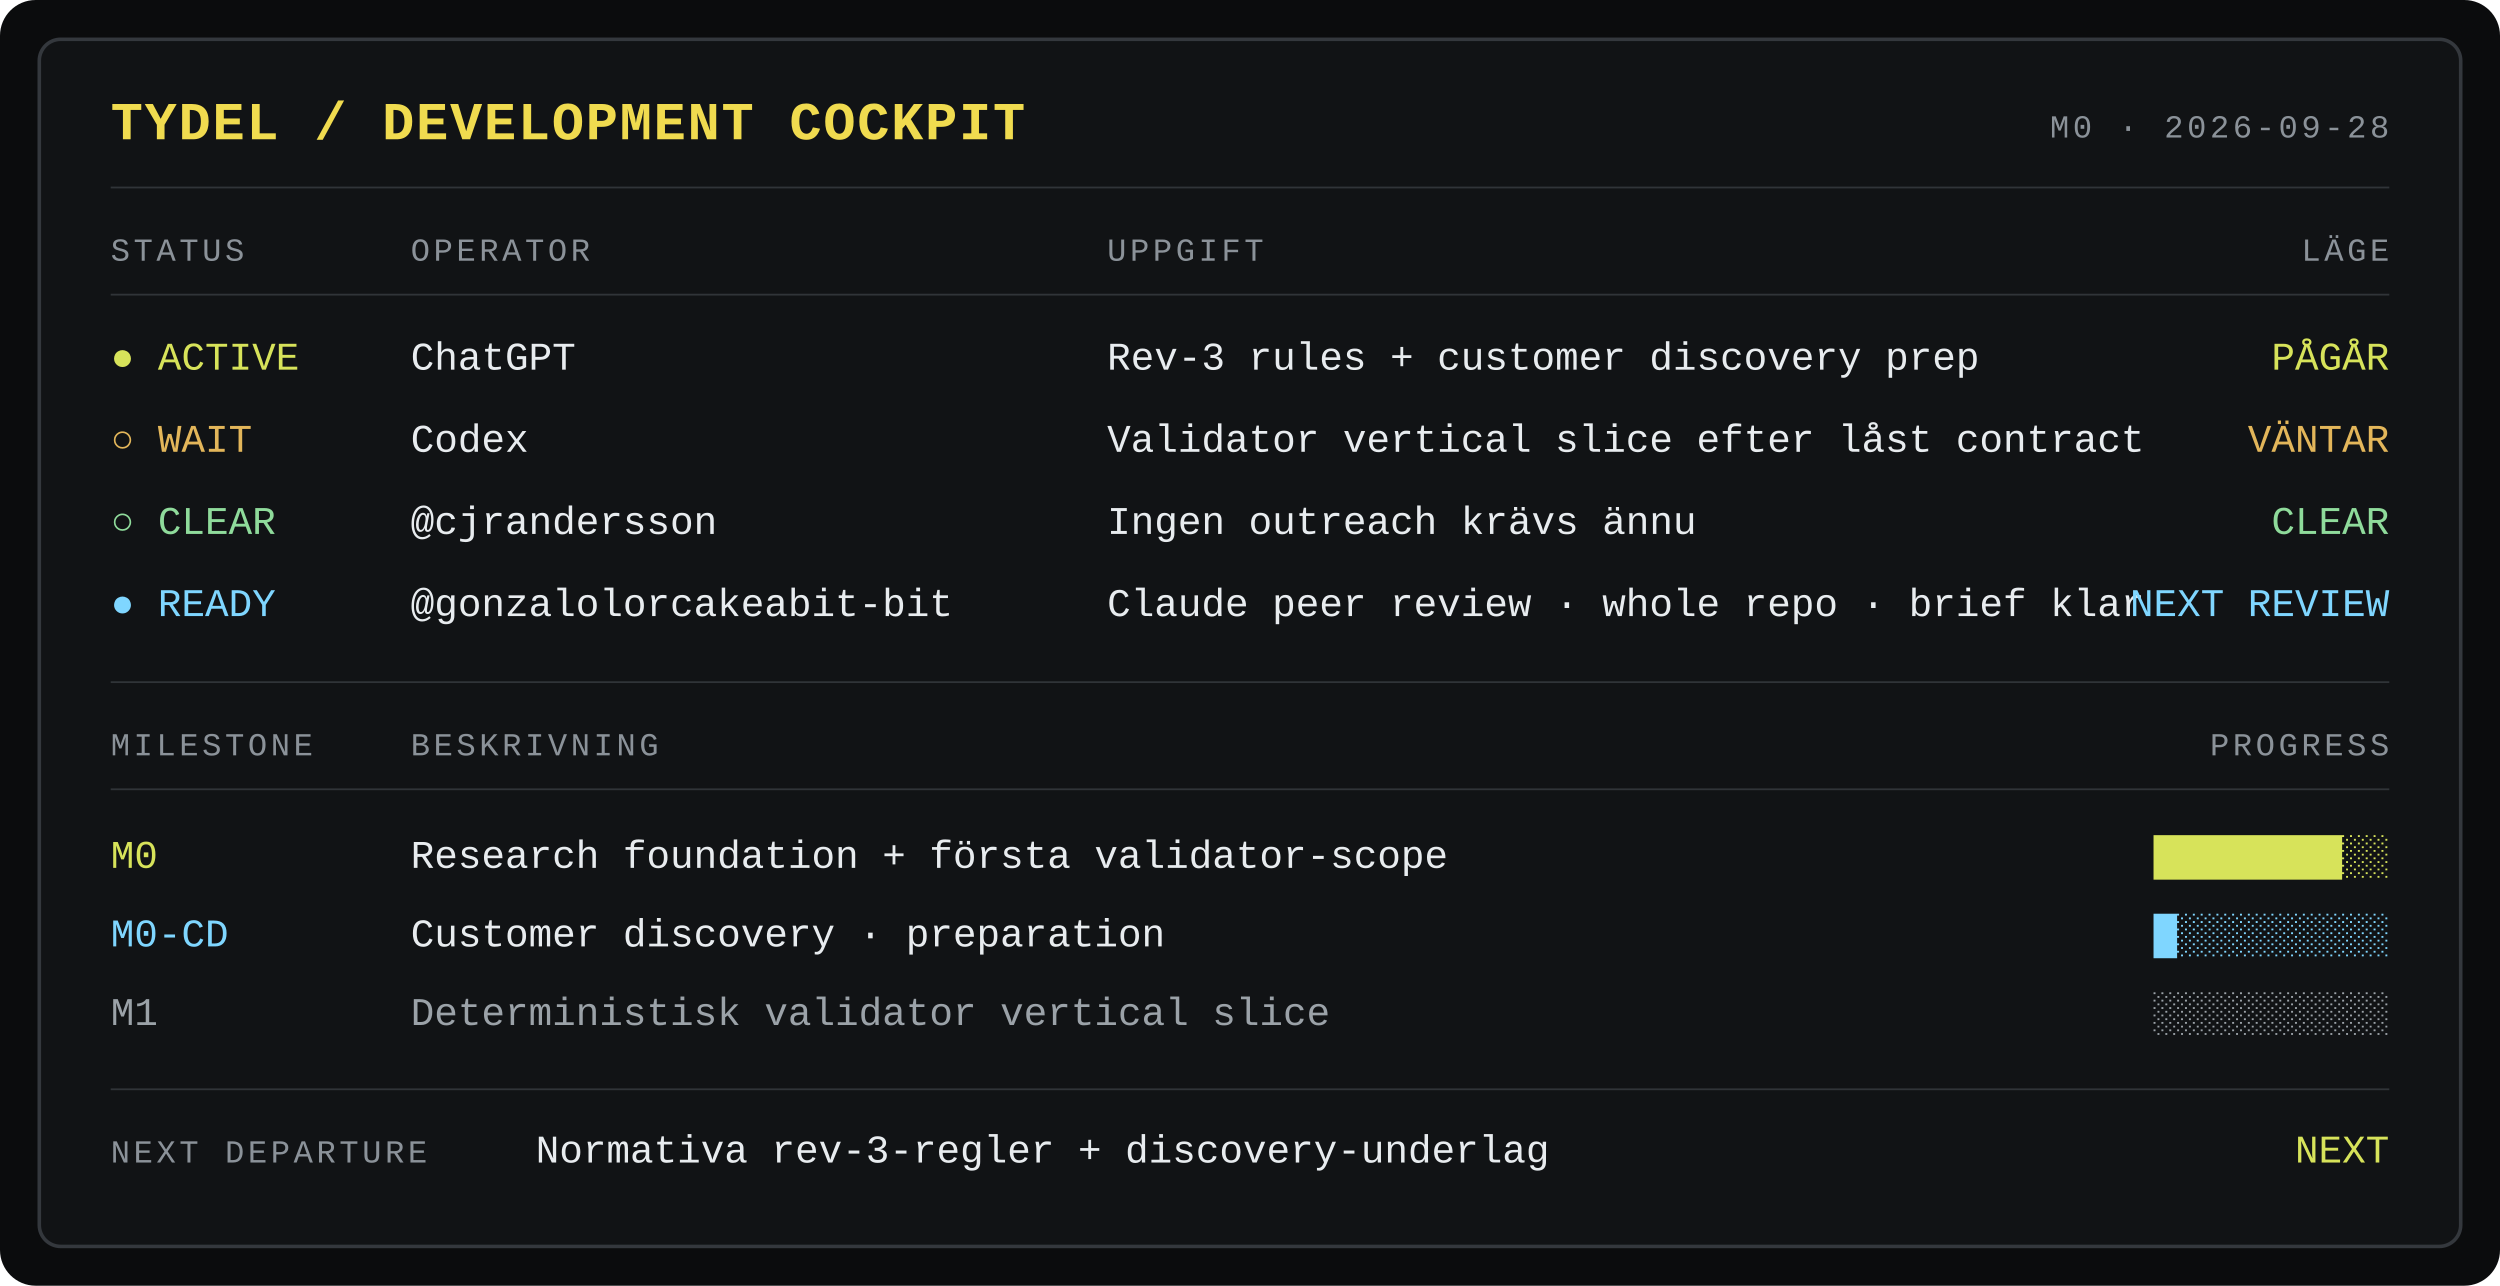
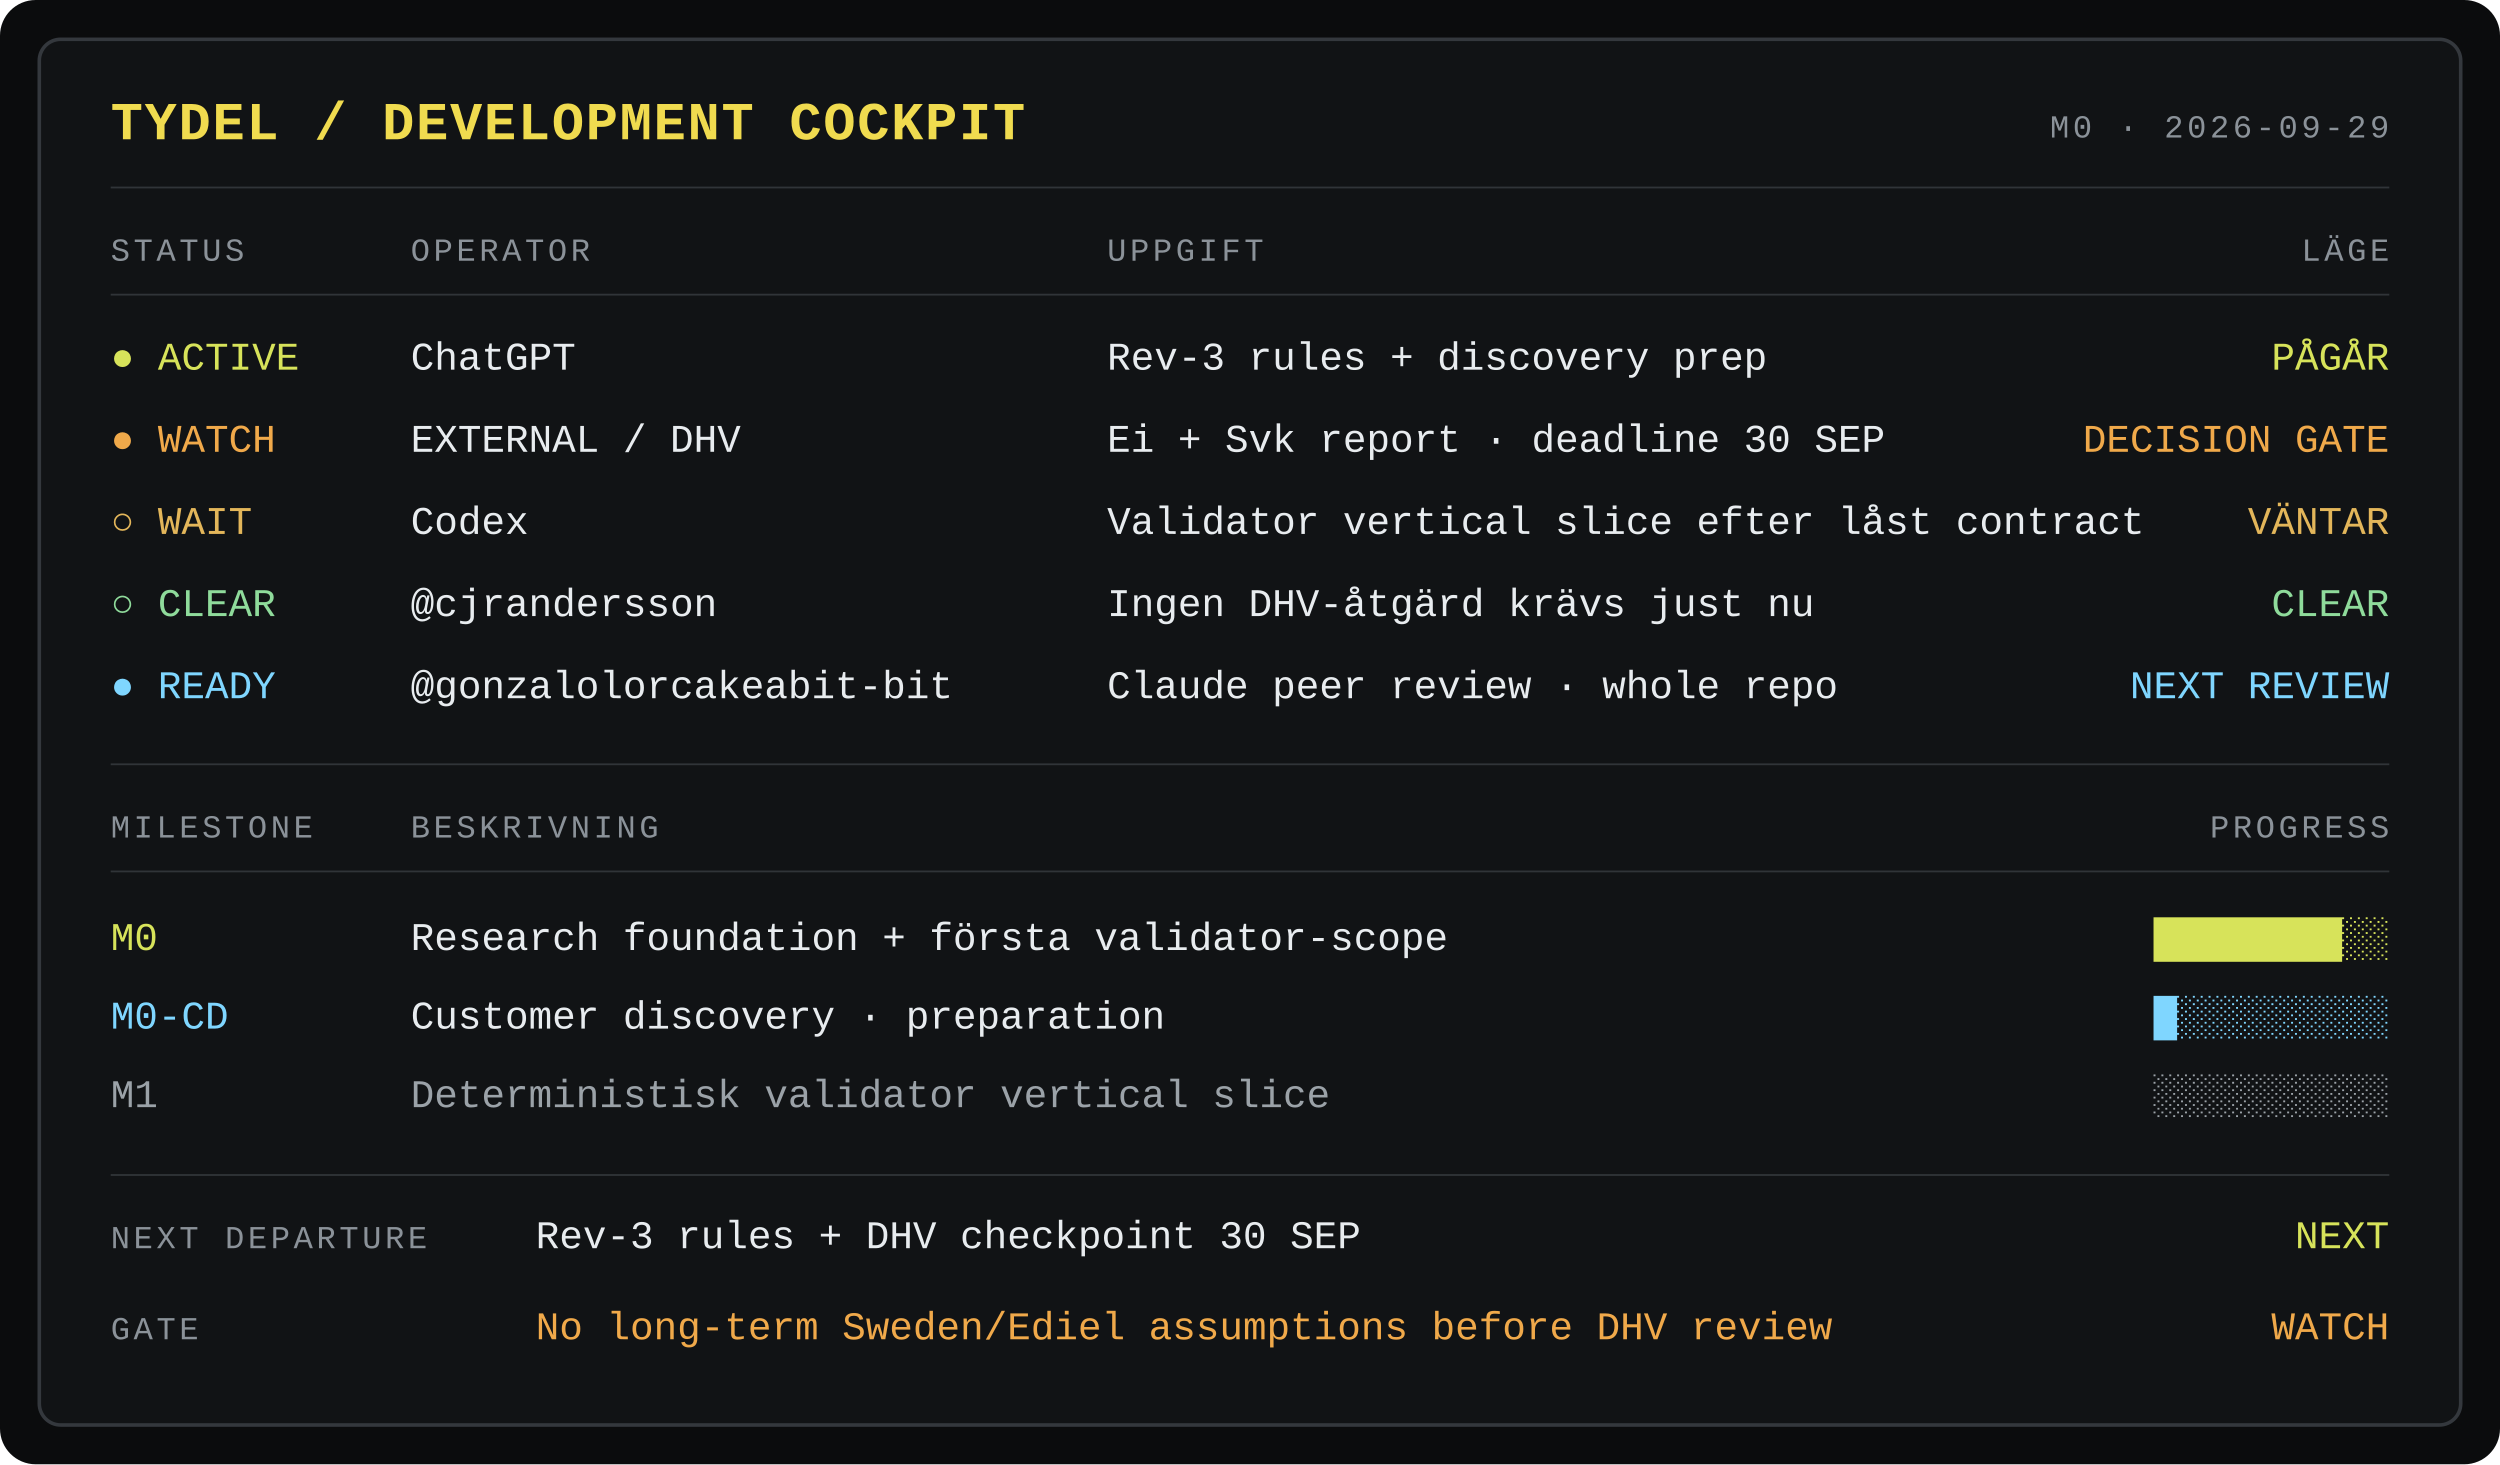
- <svg xmlns="http://www.w3.org/2000/svg" width="1400" height="720" viewBox="0 0 1400 720" role="img" aria-labelledby="title desc">
-   <rect width="1400" height="720" rx="20" fill="#0b0c0d" />
-   <rect x="22" y="22" width="1356" height="676" rx="12" fill="#111315" stroke="#34383d" stroke-width="2" />
-   <style>.mono{font-family:ui-monospace,SFMono-Regular,Menlo,Consolas,"Liberation Mono",monospace}.label{font-size:18px;fill:#8b9299;letter-spacing:2px}.head{font-size:30px;font-weight:700;fill:#f0db4f;letter-spacing:1px}.row{font-size:22px;fill:#e8ecef}.muted{fill:#9ba2a8}.active{fill:#d7e35a}.clear{fill:#8fdb9b}.wait{fill:#e3b65a}.ready{fill:#7fd6ff}.line{stroke:#303438;stroke-width:1}</style>
+ <svg xmlns="http://www.w3.org/2000/svg" width="1400" height="820" viewBox="0 0 1400 820" role="img" aria-labelledby="title desc">
+   <rect width="1400" height="820" rx="20" fill="#0b0c0d" />
+   <rect x="22" y="22" width="1356" height="776" rx="12" fill="#111315" stroke="#34383d" stroke-width="2" />
+   <style>.mono{font-family:ui-monospace,SFMono-Regular,Menlo,Consolas,"Liberation Mono",monospace}.label{font-size:18px;fill:#8b9299;letter-spacing:2px}.head{font-size:30px;font-weight:700;fill:#f0db4f;letter-spacing:1px}.row{font-size:22px;fill:#e8ecef}.muted{fill:#9ba2a8}.active{fill:#d7e35a}.clear{fill:#8fdb9b}.wait{fill:#e3b65a}.ready{fill:#7fd6ff}.watch{fill:#f0a94a}.line{stroke:#303438;stroke-width:1}</style>
  <text x="62" y="78" class="mono head">TYDEL / DEVELOPMENT COCKPIT</text>
-   <text x="1338" y="77" text-anchor="end" class="mono label">M0 · 2026-09-28</text>
+   <text x="1338" y="77" text-anchor="end" class="mono label">M0 · 2026-09-29</text>
  <line x1="62" y1="105" x2="1338" y2="105" class="line" />
  <text x="62" y="146" class="mono label">STATUS</text>
  <text x="230" y="146" class="mono label">OPERATOR</text>
  <text x="620" y="146" class="mono label">UPPGIFT</text>
  <text x="1338" y="146" text-anchor="end" class="mono label">LÄGE</text>
  <line x1="62" y1="165" x2="1338" y2="165" class="line" />
  <text x="62" y="207" class="mono row active">● ACTIVE</text>
  <text x="230" y="207" class="mono row">ChatGPT</text>
-   <text x="620" y="207" class="mono row">Rev-3 rules + customer discovery prep</text>
+   <text x="620" y="207" class="mono row">Rev-3 rules + discovery prep</text>
  <text x="1338" y="207" text-anchor="end" class="mono row active">PÅGÅR</text>
-   <text x="62" y="253" class="mono row wait">○ WAIT</text>
-   <text x="230" y="253" class="mono row">Codex</text>
-   <text x="620" y="253" class="mono row">Validator vertical slice efter låst contract</text>
-   <text x="1338" y="253" text-anchor="end" class="mono row wait">VÄNTAR</text>
-   <text x="62" y="299" class="mono row clear">○ CLEAR</text>
-   <text x="230" y="299" class="mono row">@cjrandersson</text>
-   <text x="620" y="299" class="mono row">Ingen outreach krävs ännu</text>
-   <text x="1338" y="299" text-anchor="end" class="mono row clear">CLEAR</text>
-   <text x="62" y="345" class="mono row ready">● READY</text>
-   <text x="230" y="345" class="mono row">@gonzalolorcakeabit-bit</text>
-   <text x="620" y="345" class="mono row">Claude peer review · whole repo · brief klar</text>
-   <text x="1338" y="345" text-anchor="end" class="mono row ready">NEXT REVIEW</text>
-   <line x1="62" y1="382" x2="1338" y2="382" class="line" />
-   <text x="62" y="423" class="mono label">MILESTONE</text>
-   <text x="230" y="423" class="mono label">BESKRIVNING</text>
-   <text x="1338" y="423" text-anchor="end" class="mono label">PROGRESS</text>
-   <line x1="62" y1="442" x2="1338" y2="442" class="line" />
-   <text x="62" y="486" class="mono row active">M0</text>
-   <text x="230" y="486" class="mono row">Research foundation + första validator-scope</text>
-   <text x="1338" y="486" text-anchor="end" class="mono row active">████████░░</text>
-   <text x="62" y="530" class="mono row ready">M0-CD</text>
-   <text x="230" y="530" class="mono row">Customer discovery · preparation</text>
-   <text x="1338" y="530" text-anchor="end" class="mono row ready">█░░░░░░░░░</text>
-   <text x="62" y="574" class="mono row muted">M1</text>
-   <text x="230" y="574" class="mono row muted">Deterministisk validator vertical slice</text>
-   <text x="1338" y="574" text-anchor="end" class="mono row muted">░░░░░░░░░░</text>
-   <line x1="62" y1="610" x2="1338" y2="610" class="line" />
-   <text x="62" y="651" class="mono label">NEXT DEPARTURE</text>
-   <text x="300" y="651" class="mono row">Normativa rev-3-regler + discovery-underlag</text>
-   <text x="1338" y="651" text-anchor="end" class="mono row active">NEXT</text>
+   <text x="62" y="253" class="mono row watch">● WATCH</text>
+   <text x="230" y="253" class="mono row">EXTERNAL / DHV</text>
+   <text x="620" y="253" class="mono row">Ei + Svk report · deadline 30 SEP</text>
+   <text x="1338" y="253" text-anchor="end" class="mono row watch">DECISION GATE</text>
+   <text x="62" y="299" class="mono row wait">○ WAIT</text>
+   <text x="230" y="299" class="mono row">Codex</text>
+   <text x="620" y="299" class="mono row">Validator vertical slice efter låst contract</text>
+   <text x="1338" y="299" text-anchor="end" class="mono row wait">VÄNTAR</text>
+   <text x="62" y="345" class="mono row clear">○ CLEAR</text>
+   <text x="230" y="345" class="mono row">@cjrandersson</text>
+   <text x="620" y="345" class="mono row">Ingen DHV-åtgärd krävs just nu</text>
+   <text x="1338" y="345" text-anchor="end" class="mono row clear">CLEAR</text>
+   <text x="62" y="391" class="mono row ready">● READY</text>
+   <text x="230" y="391" class="mono row">@gonzalolorcakeabit-bit</text>
+   <text x="620" y="391" class="mono row">Claude peer review · whole repo</text>
+   <text x="1338" y="391" text-anchor="end" class="mono row ready">NEXT REVIEW</text>
+   <line x1="62" y1="428" x2="1338" y2="428" class="line" />
+   <text x="62" y="469" class="mono label">MILESTONE</text>
+   <text x="230" y="469" class="mono label">BESKRIVNING</text>
+   <text x="1338" y="469" text-anchor="end" class="mono label">PROGRESS</text>
+   <line x1="62" y1="488" x2="1338" y2="488" class="line" />
+   <text x="62" y="532" class="mono row active">M0</text>
+   <text x="230" y="532" class="mono row">Research foundation + första validator-scope</text>
+   <text x="1338" y="532" text-anchor="end" class="mono row active">████████░░</text>
+   <text x="62" y="576" class="mono row ready">M0-CD</text>
+   <text x="230" y="576" class="mono row">Customer discovery · preparation</text>
+   <text x="1338" y="576" text-anchor="end" class="mono row ready">█░░░░░░░░░</text>
+   <text x="62" y="620" class="mono row muted">M1</text>
+   <text x="230" y="620" class="mono row muted">Deterministisk validator vertical slice</text>
+   <text x="1338" y="620" text-anchor="end" class="mono row muted">░░░░░░░░░░</text>
+   <line x1="62" y1="658" x2="1338" y2="658" class="line" />
+   <text x="62" y="699" class="mono label">NEXT DEPARTURE</text>
+   <text x="300" y="699" class="mono row">Rev-3 rules + DHV checkpoint 30 SEP</text>
+   <text x="1338" y="699" text-anchor="end" class="mono row active">NEXT</text>
+   <text x="62" y="750" class="mono label">GATE</text>
+   <text x="300" y="750" class="mono row watch">No long-term Sweden/Ediel assumptions before DHV review</text>
+   <text x="1338" y="750" text-anchor="end" class="mono row watch">WATCH</text>
</svg>
